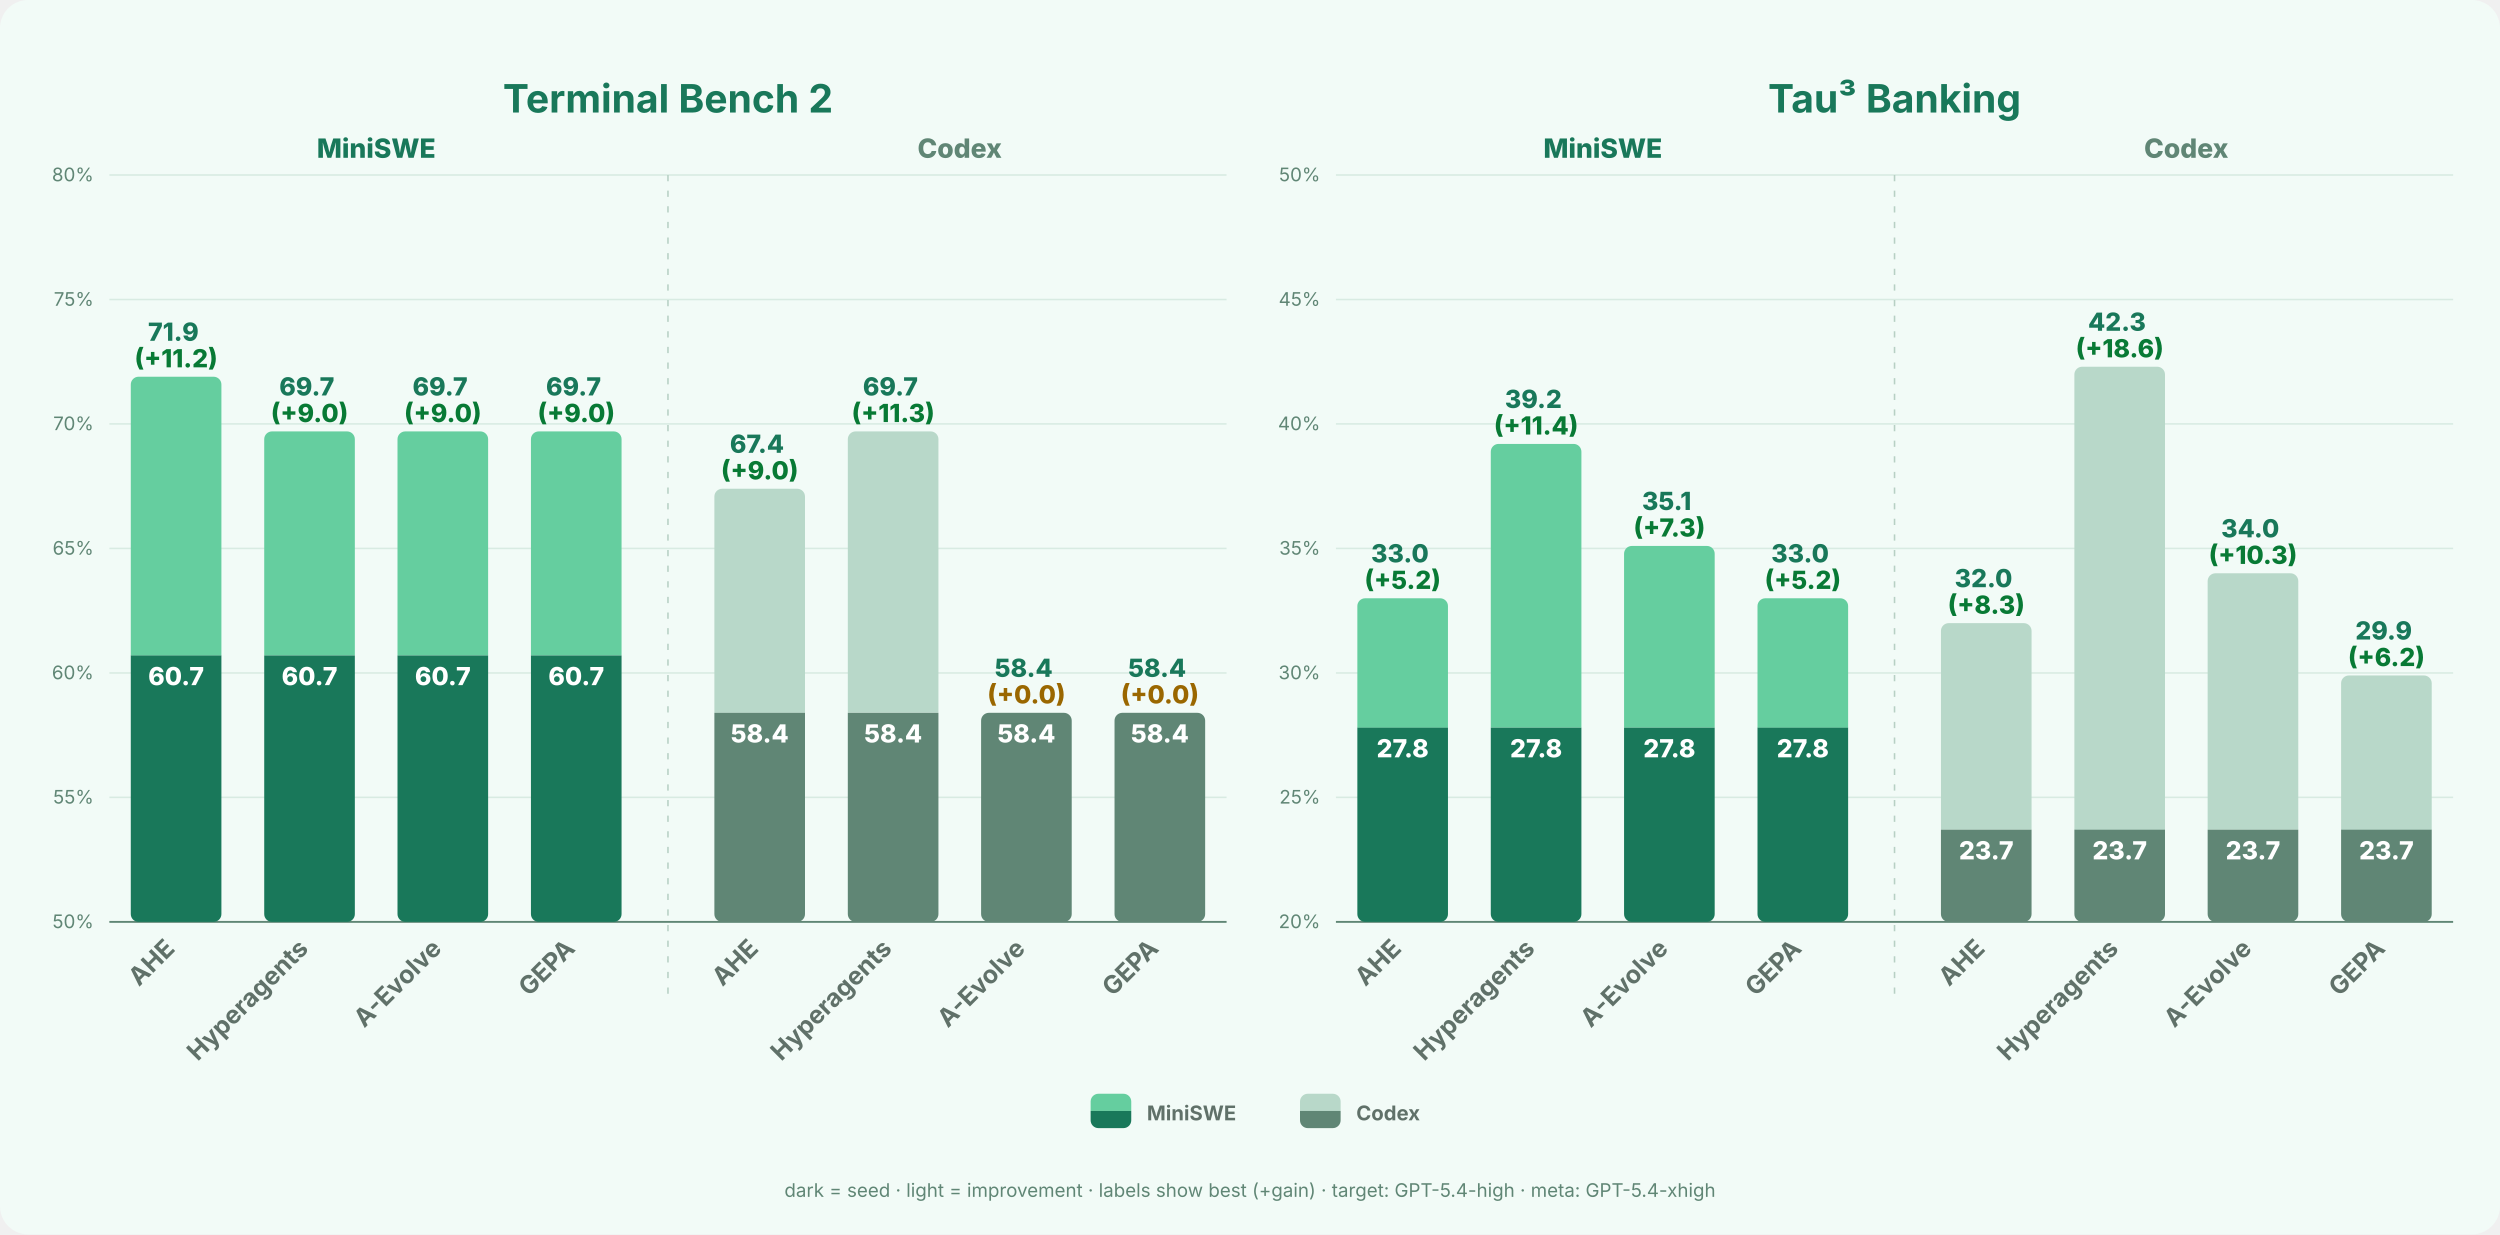
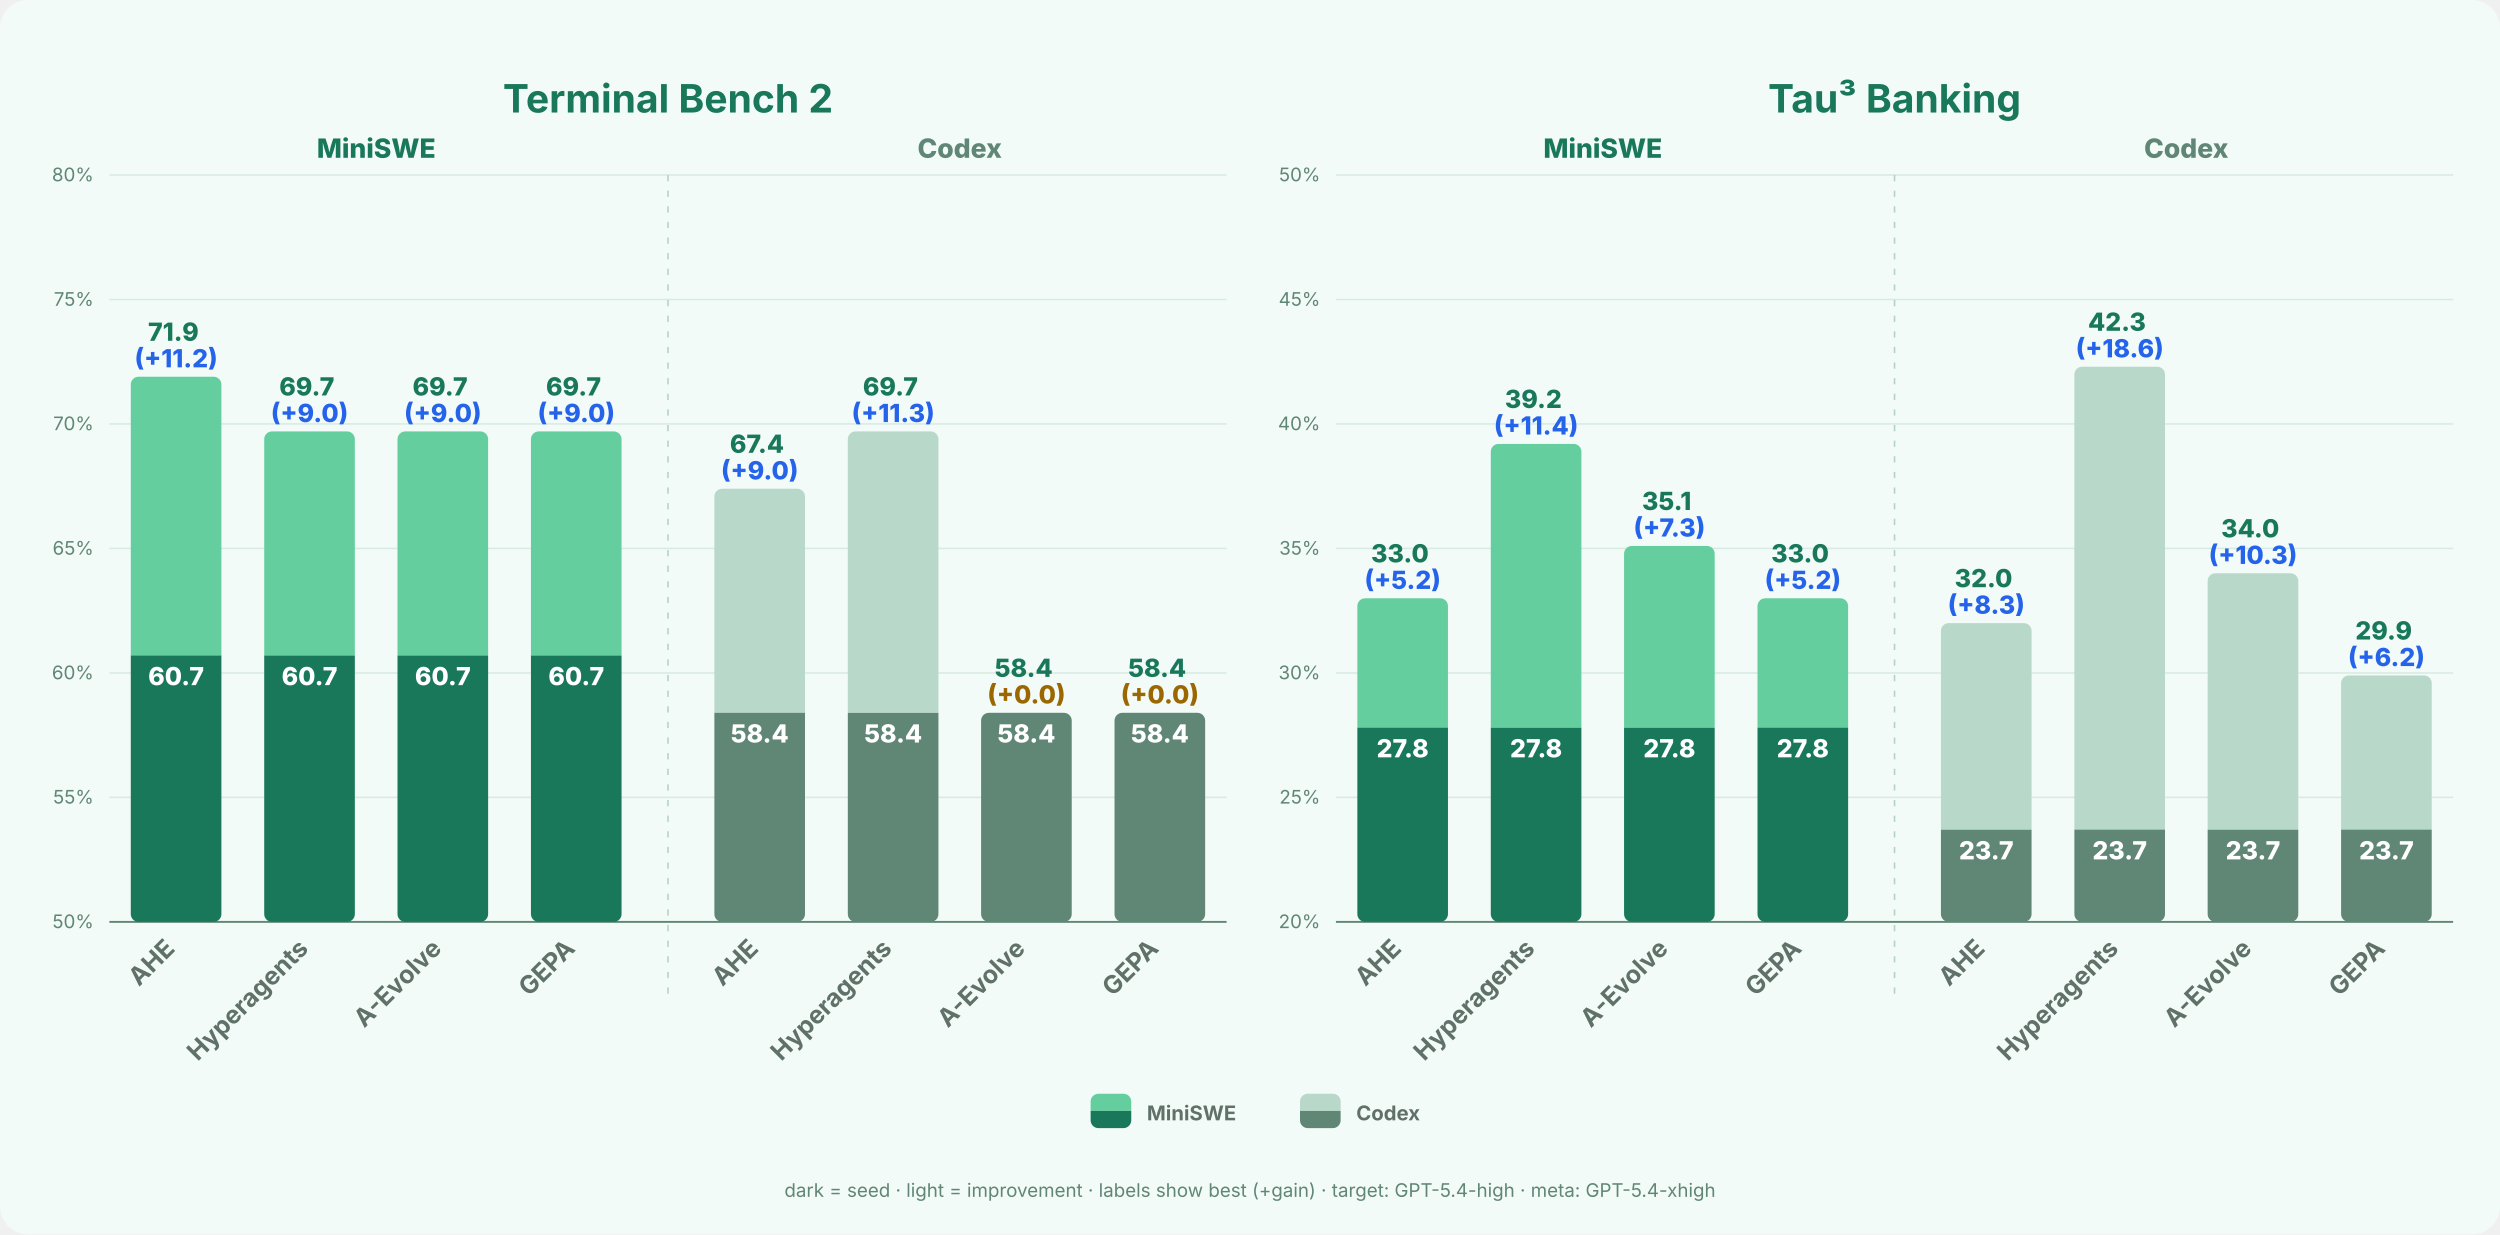
<svg xmlns="http://www.w3.org/2000/svg" width="1600" height="790" viewBox="0 0 1600 790" role="img" aria-labelledby="title desc">
  <rect width="1600" height="790" rx="18" fill="#F2FBF7" />
-   <style>text{font-family:Inter,ui-sans-serif,system-ui,-apple-system,BlinkMacSystemFont,"Segoe UI",sans-serif}.title{font-size:25px;font-weight:750;fill:#19785A}.axis{font-size:12px;fill:#608675}.method{font-size:16px;font-weight:750;fill:#607169}.seed{font-size:16px;font-weight:800;fill:#FFFFFF}.best{font-size:16px;font-weight:800;fill:#19785A}.delta-up{fill:#087A35}.delta-down{fill:#CF222E}.delta-flat{fill:#9A6700}.agent{font-size:17px;font-weight:800}.legend{font-size:13px;font-weight:650;fill:#607169}.note{font-size:12px;fill:#608675}</style>
+   <style>text{font-family:Inter,ui-sans-serif,system-ui,-apple-system,BlinkMacSystemFont,"Segoe UI",sans-serif}.title{font-size:25px;font-weight:750;fill:#19785A}.axis{font-size:12px;fill:#608675}.method{font-size:16px;font-weight:750;fill:#607169}.seed{font-size:16px;font-weight:800;fill:#FFFFFF}.best{font-size:16px;font-weight:800;fill:#19785A}.delta-up{fill:#2563EB}.delta-down{fill:#CF222E}.delta-flat{fill:#9A6700}.agent{font-size:17px;font-weight:800}.legend{font-size:13px;font-weight:650;fill:#607169}.note{font-size:12px;fill:#608675}</style>
  <text class="title" x="427.5" y="72" text-anchor="middle">Terminal Bench 2</text>
  <line x1="70.0" y1="590.0" x2="785.0" y2="590.0" stroke="#D8EBE2" />
  <text class="axis" x="60.0" y="594.0" text-anchor="end">50%</text>
  <line x1="70.0" y1="510.3" x2="785.0" y2="510.3" stroke="#D8EBE2" />
  <text class="axis" x="60.0" y="514.3" text-anchor="end">55%</text>
  <line x1="70.0" y1="430.7" x2="785.0" y2="430.7" stroke="#D8EBE2" />
  <text class="axis" x="60.0" y="434.7" text-anchor="end">60%</text>
  <line x1="70.0" y1="351.0" x2="785.0" y2="351.0" stroke="#D8EBE2" />
  <text class="axis" x="60.0" y="355.0" text-anchor="end">65%</text>
  <line x1="70.0" y1="271.3" x2="785.0" y2="271.3" stroke="#D8EBE2" />
  <text class="axis" x="60.0" y="275.3" text-anchor="end">70%</text>
  <line x1="70.0" y1="191.7" x2="785.0" y2="191.7" stroke="#D8EBE2" />
  <text class="axis" x="60.0" y="195.7" text-anchor="end">75%</text>
  <line x1="70.0" y1="112.0" x2="785.0" y2="112.0" stroke="#D8EBE2" />
  <text class="axis" x="60.0" y="116.0" text-anchor="end">80%</text>
  <line x1="70.0" y1="590" x2="785.0" y2="590" stroke="#608675" stroke-width="1.2" />
  <line x1="427.5" y1="112" x2="427.5" y2="637" stroke="#B7D0C4" stroke-dasharray="4 6" />
  <text class="agent" x="240.8" y="101" text-anchor="middle" fill="#19785A">MiniSWE</text>
  <defs>
    <clipPath id="b-0-0-0">
      <rect x="83.7" y="241.1" width="58" height="348.9" rx="5" />
    </clipPath>
  </defs>
  <g clip-path="url(#b-0-0-0)">
    <rect x="83.7" y="241.1" width="58" height="178.5" fill="#65CE9F" />
    <rect x="83.7" y="419.5" width="58" height="170.5" fill="#19785A" />
  </g>
  <text class="seed" x="112.7" y="438.5" text-anchor="middle">60.7</text>
  <text class="best" x="112.7" y="218.1" text-anchor="middle">
    <tspan x="112.7">71.9</tspan>
    <tspan class="delta-up" x="112.7" dy="17">(+11.2)</tspan>
  </text>
  <text class="method" x="112.7" y="608" text-anchor="end" transform="rotate(-45 112.7 608)">AHE</text>
  <defs>
    <clipPath id="b-0-0-1">
      <rect x="169.1" y="276.1" width="58" height="313.9" rx="5" />
    </clipPath>
  </defs>
  <g clip-path="url(#b-0-0-1)">
    <rect x="169.1" y="276.1" width="58" height="143.4" fill="#65CE9F" />
    <rect x="169.1" y="419.5" width="58" height="170.5" fill="#19785A" />
  </g>
  <text class="seed" x="198.1" y="438.5" text-anchor="middle">60.7</text>
  <text class="best" x="198.1" y="253.1" text-anchor="middle">
    <tspan x="198.1">69.7</tspan>
    <tspan class="delta-up" x="198.1" dy="17">(+9.0)</tspan>
  </text>
  <text class="method" x="198.1" y="608" text-anchor="end" transform="rotate(-45 198.1 608)">Hyperagents</text>
  <defs>
    <clipPath id="b-0-0-2">
      <rect x="254.4" y="276.1" width="58" height="313.9" rx="5" />
    </clipPath>
  </defs>
  <g clip-path="url(#b-0-0-2)">
    <rect x="254.4" y="276.1" width="58" height="143.4" fill="#65CE9F" />
    <rect x="254.4" y="419.5" width="58" height="170.5" fill="#19785A" />
  </g>
  <text class="seed" x="283.4" y="438.5" text-anchor="middle">60.7</text>
  <text class="best" x="283.4" y="253.1" text-anchor="middle">
    <tspan x="283.4">69.7</tspan>
    <tspan class="delta-up" x="283.4" dy="17">(+9.0)</tspan>
  </text>
  <text class="method" x="283.4" y="608" text-anchor="end" transform="rotate(-45 283.4 608)">A-Evolve</text>
  <defs>
    <clipPath id="b-0-0-3">
      <rect x="339.8" y="276.1" width="58" height="313.9" rx="5" />
    </clipPath>
  </defs>
  <g clip-path="url(#b-0-0-3)">
    <rect x="339.8" y="276.1" width="58" height="143.4" fill="#65CE9F" />
    <rect x="339.8" y="419.5" width="58" height="170.5" fill="#19785A" />
  </g>
  <text class="seed" x="368.8" y="438.5" text-anchor="middle">60.7</text>
  <text class="best" x="368.8" y="253.1" text-anchor="middle">
    <tspan x="368.8">69.7</tspan>
    <tspan class="delta-up" x="368.8" dy="17">(+9.0)</tspan>
  </text>
  <text class="method" x="368.8" y="608" text-anchor="end" transform="rotate(-45 368.8 608)">GEPA</text>
  <text class="agent" x="614.2" y="101" text-anchor="middle" fill="#608675">Codex</text>
  <defs>
    <clipPath id="b-0-1-0">
      <rect x="457.2" y="312.8" width="58" height="277.2" rx="5" />
    </clipPath>
  </defs>
  <g clip-path="url(#b-0-1-0)">
    <rect x="457.2" y="312.8" width="58" height="143.4" fill="#B8D8C9" />
    <rect x="457.2" y="456.2" width="58" height="133.8" fill="#608675" />
  </g>
  <text class="seed" x="486.2" y="475.2" text-anchor="middle">58.4</text>
  <text class="best" x="486.2" y="289.8" text-anchor="middle">
    <tspan x="486.2">67.4</tspan>
    <tspan class="delta-up" x="486.2" dy="17">(+9.0)</tspan>
  </text>
  <text class="method" x="486.2" y="608" text-anchor="end" transform="rotate(-45 486.2 608)">AHE</text>
  <defs>
    <clipPath id="b-0-1-1">
      <rect x="542.6" y="276.1" width="58" height="313.9" rx="5" />
    </clipPath>
  </defs>
  <g clip-path="url(#b-0-1-1)">
    <rect x="542.6" y="276.1" width="58" height="180.0" fill="#B8D8C9" />
    <rect x="542.6" y="456.2" width="58" height="133.8" fill="#608675" />
  </g>
  <text class="seed" x="571.6" y="475.2" text-anchor="middle">58.4</text>
  <text class="best" x="571.6" y="253.1" text-anchor="middle">
    <tspan x="571.6">69.7</tspan>
    <tspan class="delta-up" x="571.6" dy="17">(+11.3)</tspan>
  </text>
  <text class="method" x="571.6" y="608" text-anchor="end" transform="rotate(-45 571.6 608)">Hyperagents</text>
  <defs>
    <clipPath id="b-0-1-2">
      <rect x="627.9" y="456.2" width="58" height="133.8" rx="5" />
    </clipPath>
  </defs>
  <g clip-path="url(#b-0-1-2)">
    <rect x="627.9" y="456.2" width="58" height="0.0" fill="#B8D8C9" />
    <rect x="627.9" y="456.2" width="58" height="133.8" fill="#608675" />
  </g>
  <text class="seed" x="656.9" y="475.2" text-anchor="middle">58.4</text>
  <text class="best" x="656.9" y="433.2" text-anchor="middle">
    <tspan x="656.9">58.4</tspan>
    <tspan class="delta-flat" x="656.9" dy="17">(+0.0)</tspan>
  </text>
  <text class="method" x="656.9" y="608" text-anchor="end" transform="rotate(-45 656.9 608)">A-Evolve</text>
  <defs>
    <clipPath id="b-0-1-3">
      <rect x="713.3" y="456.2" width="58" height="133.8" rx="5" />
    </clipPath>
  </defs>
  <g clip-path="url(#b-0-1-3)">
    <rect x="713.3" y="456.2" width="58" height="0.0" fill="#B8D8C9" />
    <rect x="713.3" y="456.2" width="58" height="133.8" fill="#608675" />
  </g>
  <text class="seed" x="742.3" y="475.2" text-anchor="middle">58.4</text>
  <text class="best" x="742.3" y="433.2" text-anchor="middle">
    <tspan x="742.3">58.4</tspan>
    <tspan class="delta-flat" x="742.3" dy="17">(+0.0)</tspan>
  </text>
  <text class="method" x="742.3" y="608" text-anchor="end" transform="rotate(-45 742.3 608)">GEPA</text>
  <text class="title" x="1212.5" y="72" text-anchor="middle">Tau³ Banking</text>
  <line x1="855.0" y1="590.0" x2="1570.0" y2="590.0" stroke="#D8EBE2" />
  <text class="axis" x="845.0" y="594.0" text-anchor="end">20%</text>
  <line x1="855.0" y1="510.3" x2="1570.0" y2="510.3" stroke="#D8EBE2" />
  <text class="axis" x="845.0" y="514.3" text-anchor="end">25%</text>
  <line x1="855.0" y1="430.7" x2="1570.0" y2="430.7" stroke="#D8EBE2" />
  <text class="axis" x="845.0" y="434.7" text-anchor="end">30%</text>
  <line x1="855.0" y1="351.0" x2="1570.0" y2="351.0" stroke="#D8EBE2" />
  <text class="axis" x="845.0" y="355.0" text-anchor="end">35%</text>
  <line x1="855.0" y1="271.3" x2="1570.0" y2="271.3" stroke="#D8EBE2" />
  <text class="axis" x="845.0" y="275.3" text-anchor="end">40%</text>
  <line x1="855.0" y1="191.7" x2="1570.0" y2="191.7" stroke="#D8EBE2" />
  <text class="axis" x="845.0" y="195.7" text-anchor="end">45%</text>
  <line x1="855.0" y1="112.0" x2="1570.0" y2="112.0" stroke="#D8EBE2" />
  <text class="axis" x="845.0" y="116.0" text-anchor="end">50%</text>
  <line x1="855.0" y1="590" x2="1570.0" y2="590" stroke="#608675" stroke-width="1.2" />
  <line x1="1212.5" y1="112" x2="1212.5" y2="637" stroke="#B7D0C4" stroke-dasharray="4 6" />
  <text class="agent" x="1025.8" y="101" text-anchor="middle" fill="#19785A">MiniSWE</text>
  <defs>
    <clipPath id="b-1-0-0">
      <rect x="868.7" y="382.9" width="58" height="207.1" rx="5" />
    </clipPath>
  </defs>
  <g clip-path="url(#b-1-0-0)">
    <rect x="868.7" y="382.9" width="58" height="82.9" fill="#65CE9F" />
    <rect x="868.7" y="465.7" width="58" height="124.3" fill="#19785A" />
  </g>
  <text class="seed" x="897.7" y="484.7" text-anchor="middle">27.8</text>
  <text class="best" x="897.7" y="359.9" text-anchor="middle">
    <tspan x="897.7">33.0</tspan>
    <tspan class="delta-up" x="897.7" dy="17">(+5.2)</tspan>
  </text>
  <text class="method" x="897.7" y="608" text-anchor="end" transform="rotate(-45 897.7 608)">AHE</text>
  <defs>
    <clipPath id="b-1-0-1">
      <rect x="954.1" y="284.1" width="58" height="305.9" rx="5" />
    </clipPath>
  </defs>
  <g clip-path="url(#b-1-0-1)">
    <rect x="954.1" y="284.1" width="58" height="181.6" fill="#65CE9F" />
    <rect x="954.1" y="465.7" width="58" height="124.3" fill="#19785A" />
  </g>
  <text class="seed" x="983.1" y="484.7" text-anchor="middle">27.8</text>
  <text class="best" x="983.1" y="261.1" text-anchor="middle">
    <tspan x="983.1">39.2</tspan>
    <tspan class="delta-up" x="983.1" dy="17">(+11.4)</tspan>
  </text>
  <text class="method" x="983.1" y="608" text-anchor="end" transform="rotate(-45 983.1 608)">Hyperagents</text>
  <defs>
    <clipPath id="b-1-0-2">
      <rect x="1039.4" y="349.4" width="58" height="240.6" rx="5" />
    </clipPath>
  </defs>
  <g clip-path="url(#b-1-0-2)">
    <rect x="1039.4" y="349.4" width="58" height="116.3" fill="#65CE9F" />
    <rect x="1039.4" y="465.7" width="58" height="124.3" fill="#19785A" />
  </g>
  <text class="seed" x="1068.4" y="484.7" text-anchor="middle">27.8</text>
  <text class="best" x="1068.4" y="326.4" text-anchor="middle">
    <tspan x="1068.4">35.1</tspan>
    <tspan class="delta-up" x="1068.4" dy="17">(+7.3)</tspan>
  </text>
  <text class="method" x="1068.4" y="608" text-anchor="end" transform="rotate(-45 1068.4 608)">A-Evolve</text>
  <defs>
    <clipPath id="b-1-0-3">
      <rect x="1124.8" y="382.9" width="58" height="207.1" rx="5" />
    </clipPath>
  </defs>
  <g clip-path="url(#b-1-0-3)">
    <rect x="1124.8" y="382.9" width="58" height="82.9" fill="#65CE9F" />
    <rect x="1124.8" y="465.7" width="58" height="124.3" fill="#19785A" />
  </g>
  <text class="seed" x="1153.8" y="484.7" text-anchor="middle">27.8</text>
  <text class="best" x="1153.8" y="359.9" text-anchor="middle">
    <tspan x="1153.8">33.0</tspan>
    <tspan class="delta-up" x="1153.8" dy="17">(+5.2)</tspan>
  </text>
  <text class="method" x="1153.8" y="608" text-anchor="end" transform="rotate(-45 1153.8 608)">GEPA</text>
  <text class="agent" x="1399.2" y="101" text-anchor="middle" fill="#608675">Codex</text>
  <defs>
    <clipPath id="b-1-1-0">
      <rect x="1242.2" y="398.8" width="58" height="191.2" rx="5" />
    </clipPath>
  </defs>
  <g clip-path="url(#b-1-1-0)">
    <rect x="1242.2" y="398.8" width="58" height="132.2" fill="#B8D8C9" />
    <rect x="1242.2" y="531.0" width="58" height="59.0" fill="#608675" />
  </g>
  <text class="seed" x="1271.2" y="550.0" text-anchor="middle">23.7</text>
  <text class="best" x="1271.2" y="375.8" text-anchor="middle">
    <tspan x="1271.2">32.0</tspan>
    <tspan class="delta-up" x="1271.2" dy="17">(+8.3)</tspan>
  </text>
  <text class="method" x="1271.2" y="608" text-anchor="end" transform="rotate(-45 1271.2 608)">AHE</text>
  <defs>
    <clipPath id="b-1-1-1">
      <rect x="1327.6" y="234.7" width="58" height="355.3" rx="5" />
    </clipPath>
  </defs>
  <g clip-path="url(#b-1-1-1)">
    <rect x="1327.6" y="234.7" width="58" height="296.4" fill="#B8D8C9" />
    <rect x="1327.6" y="531.0" width="58" height="59.0" fill="#608675" />
  </g>
  <text class="seed" x="1356.6" y="550.0" text-anchor="middle">23.7</text>
  <text class="best" x="1356.6" y="211.7" text-anchor="middle">
    <tspan x="1356.6">42.3</tspan>
    <tspan class="delta-up" x="1356.6" dy="17">(+18.6)</tspan>
  </text>
  <text class="method" x="1356.6" y="608" text-anchor="end" transform="rotate(-45 1356.6 608)">Hyperagents</text>
  <defs>
    <clipPath id="b-1-1-2">
      <rect x="1412.9" y="366.9" width="58" height="223.1" rx="5" />
    </clipPath>
  </defs>
  <g clip-path="url(#b-1-1-2)">
    <rect x="1412.9" y="366.9" width="58" height="164.1" fill="#B8D8C9" />
    <rect x="1412.9" y="531.0" width="58" height="59.0" fill="#608675" />
  </g>
  <text class="seed" x="1441.9" y="550.0" text-anchor="middle">23.7</text>
  <text class="best" x="1441.9" y="343.9" text-anchor="middle">
    <tspan x="1441.9">34.0</tspan>
    <tspan class="delta-up" x="1441.9" dy="17">(+10.3)</tspan>
  </text>
  <text class="method" x="1441.9" y="608" text-anchor="end" transform="rotate(-45 1441.9 608)">A-Evolve</text>
  <defs>
    <clipPath id="b-1-1-3">
      <rect x="1498.3" y="432.3" width="58" height="157.7" rx="5" />
    </clipPath>
  </defs>
  <g clip-path="url(#b-1-1-3)">
    <rect x="1498.3" y="432.3" width="58" height="98.8" fill="#B8D8C9" />
    <rect x="1498.3" y="531.0" width="58" height="59.0" fill="#608675" />
  </g>
  <text class="seed" x="1527.3" y="550.0" text-anchor="middle">23.7</text>
  <text class="best" x="1527.3" y="409.3" text-anchor="middle">
    <tspan x="1527.3">29.9</tspan>
    <tspan class="delta-up" x="1527.3" dy="17">(+6.2)</tspan>
  </text>
  <text class="method" x="1527.3" y="608" text-anchor="end" transform="rotate(-45 1527.3 608)">GEPA</text>
  <defs>
    <clipPath id="legend-0">
      <rect x="698" y="700" width="26" height="22" rx="5" />
    </clipPath>
  </defs>
  <g clip-path="url(#legend-0)">
    <rect x="698" y="700" width="26" height="11" fill="#65CE9F" />
    <rect x="698" y="711" width="26" height="11" fill="#19785A" />
  </g>
  <text class="legend" x="734" y="717">MiniSWE</text>
  <defs>
    <clipPath id="legend-1">
      <rect x="832" y="700" width="26" height="22" rx="5" />
    </clipPath>
  </defs>
  <g clip-path="url(#legend-1)">
    <rect x="832" y="700" width="26" height="11" fill="#B8D8C9" />
    <rect x="832" y="711" width="26" height="11" fill="#608675" />
  </g>
  <text class="legend" x="868" y="717">Codex</text>
  <text class="note" x="800" y="766" text-anchor="middle">dark = seed · light = improvement · labels show best (+gain) · target: GPT-5.4-high · meta: GPT-5.4-xhigh</text>
</svg>
